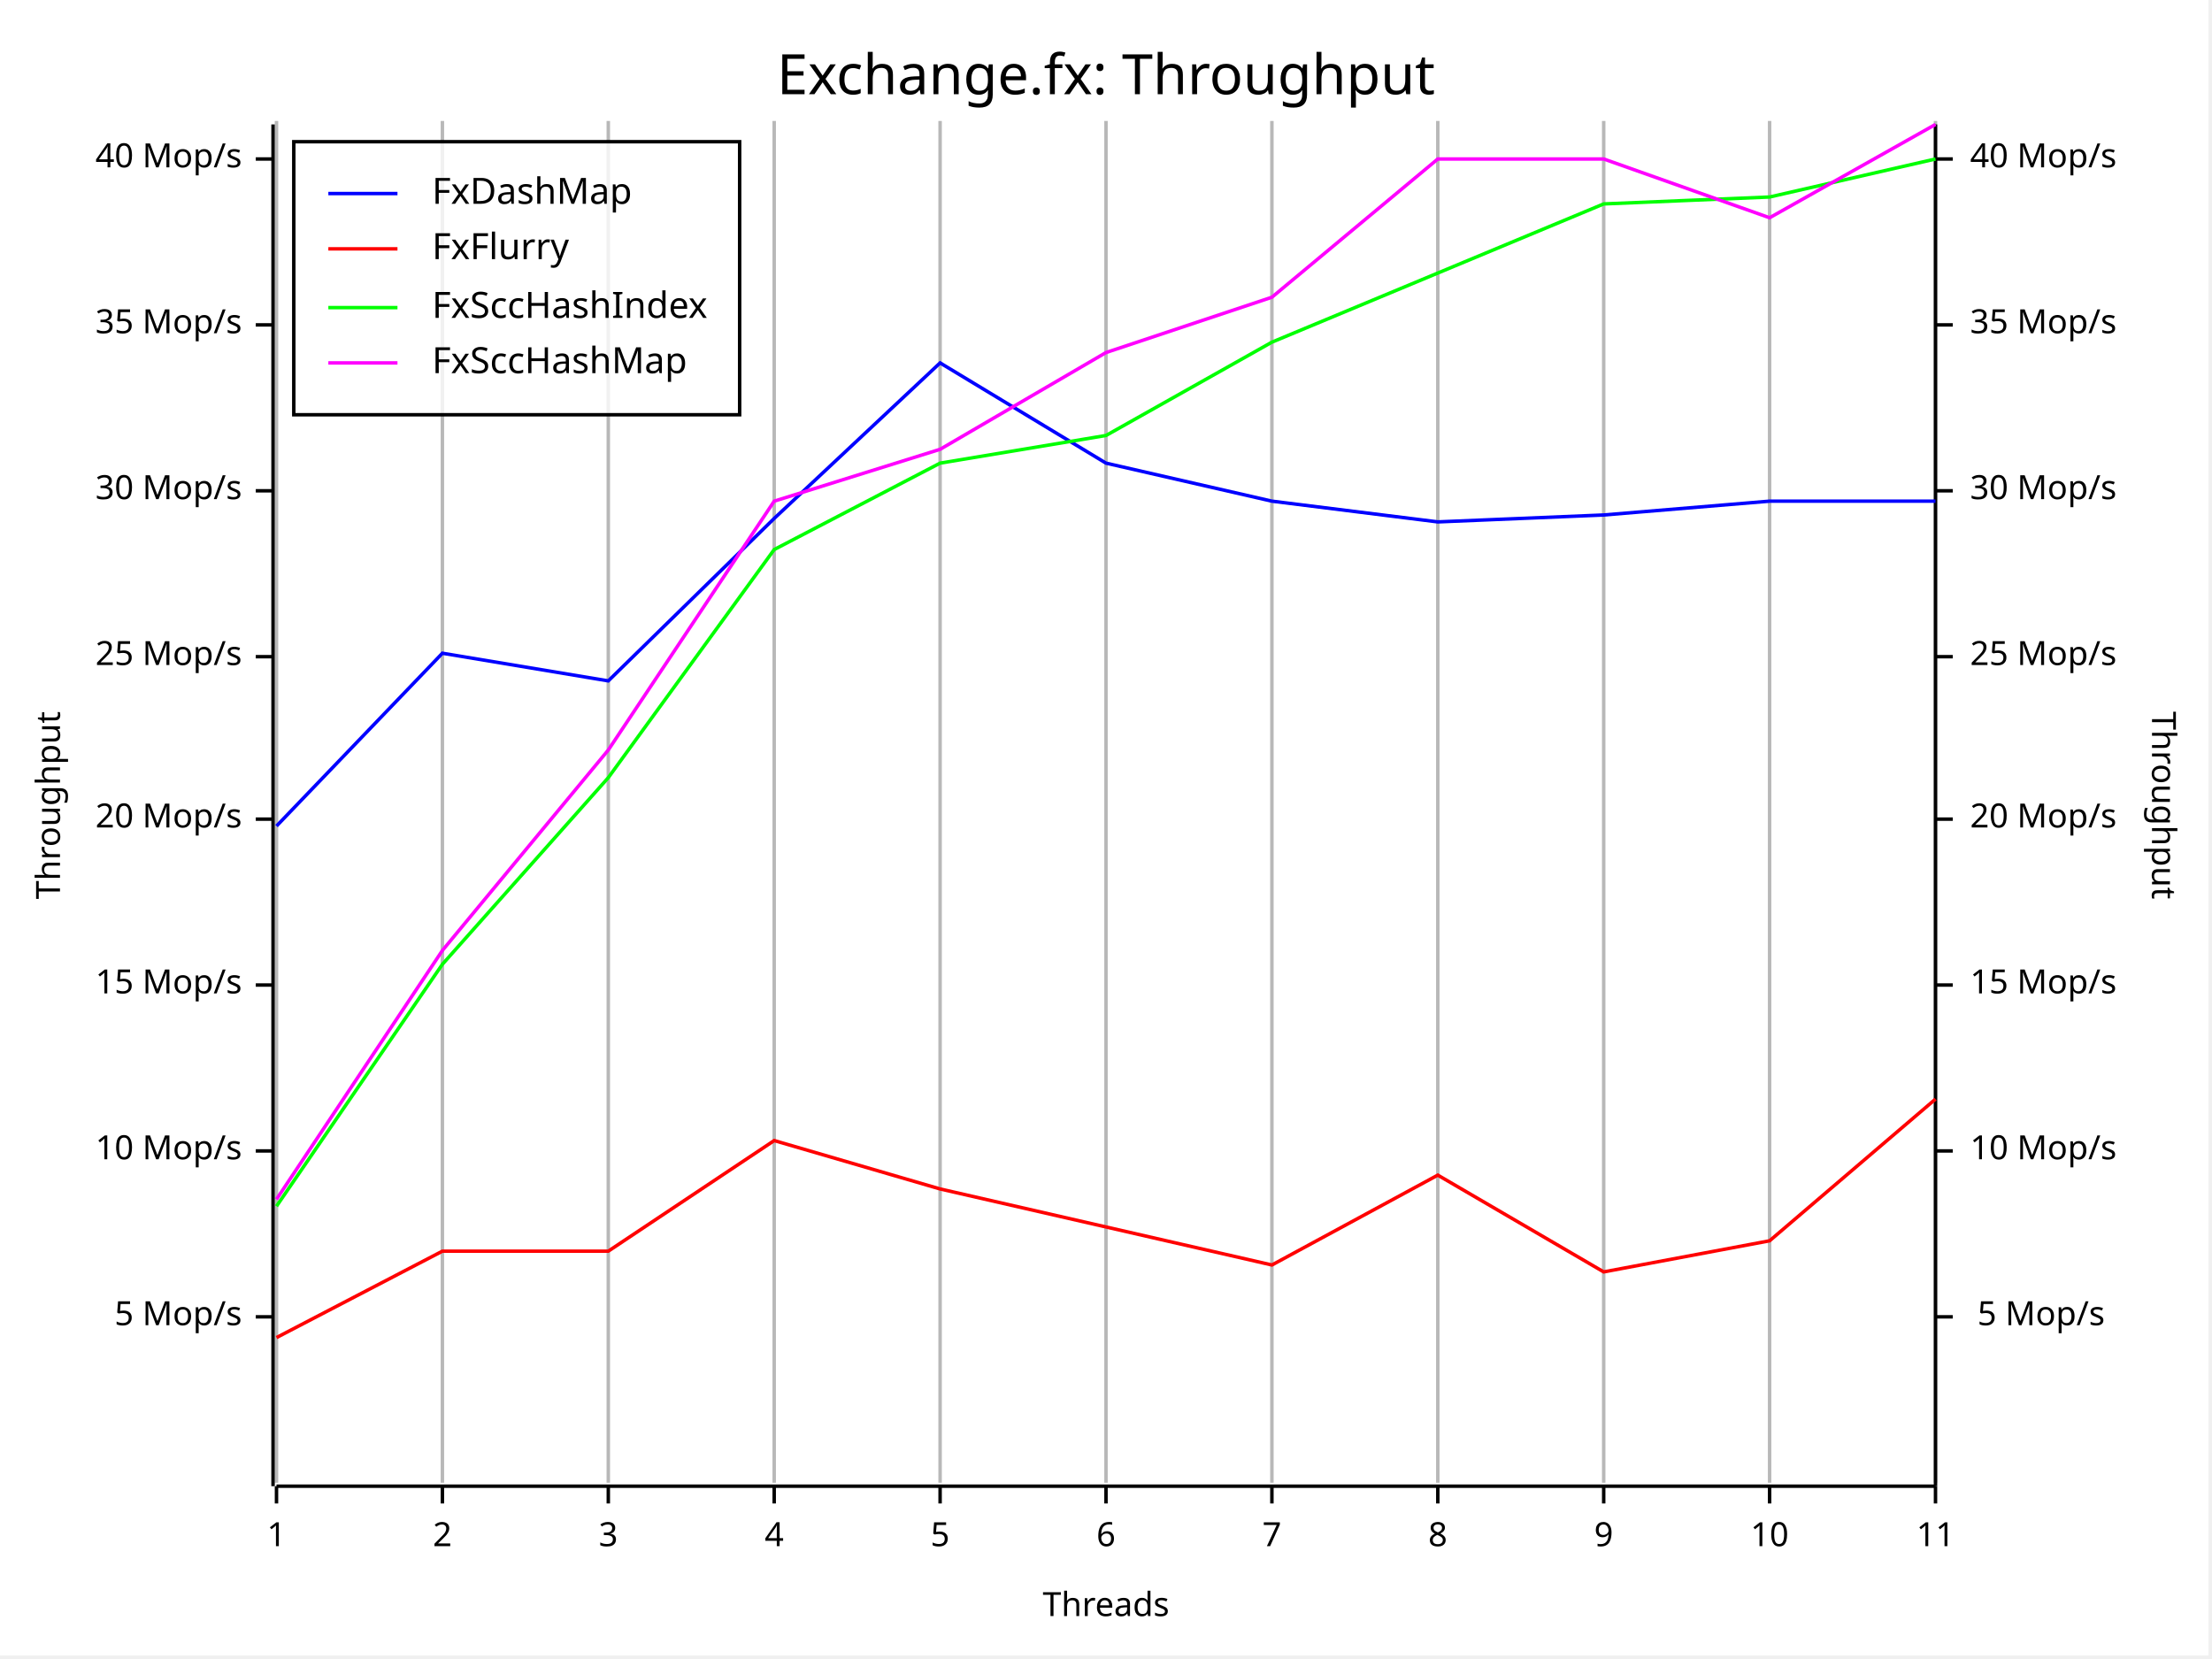
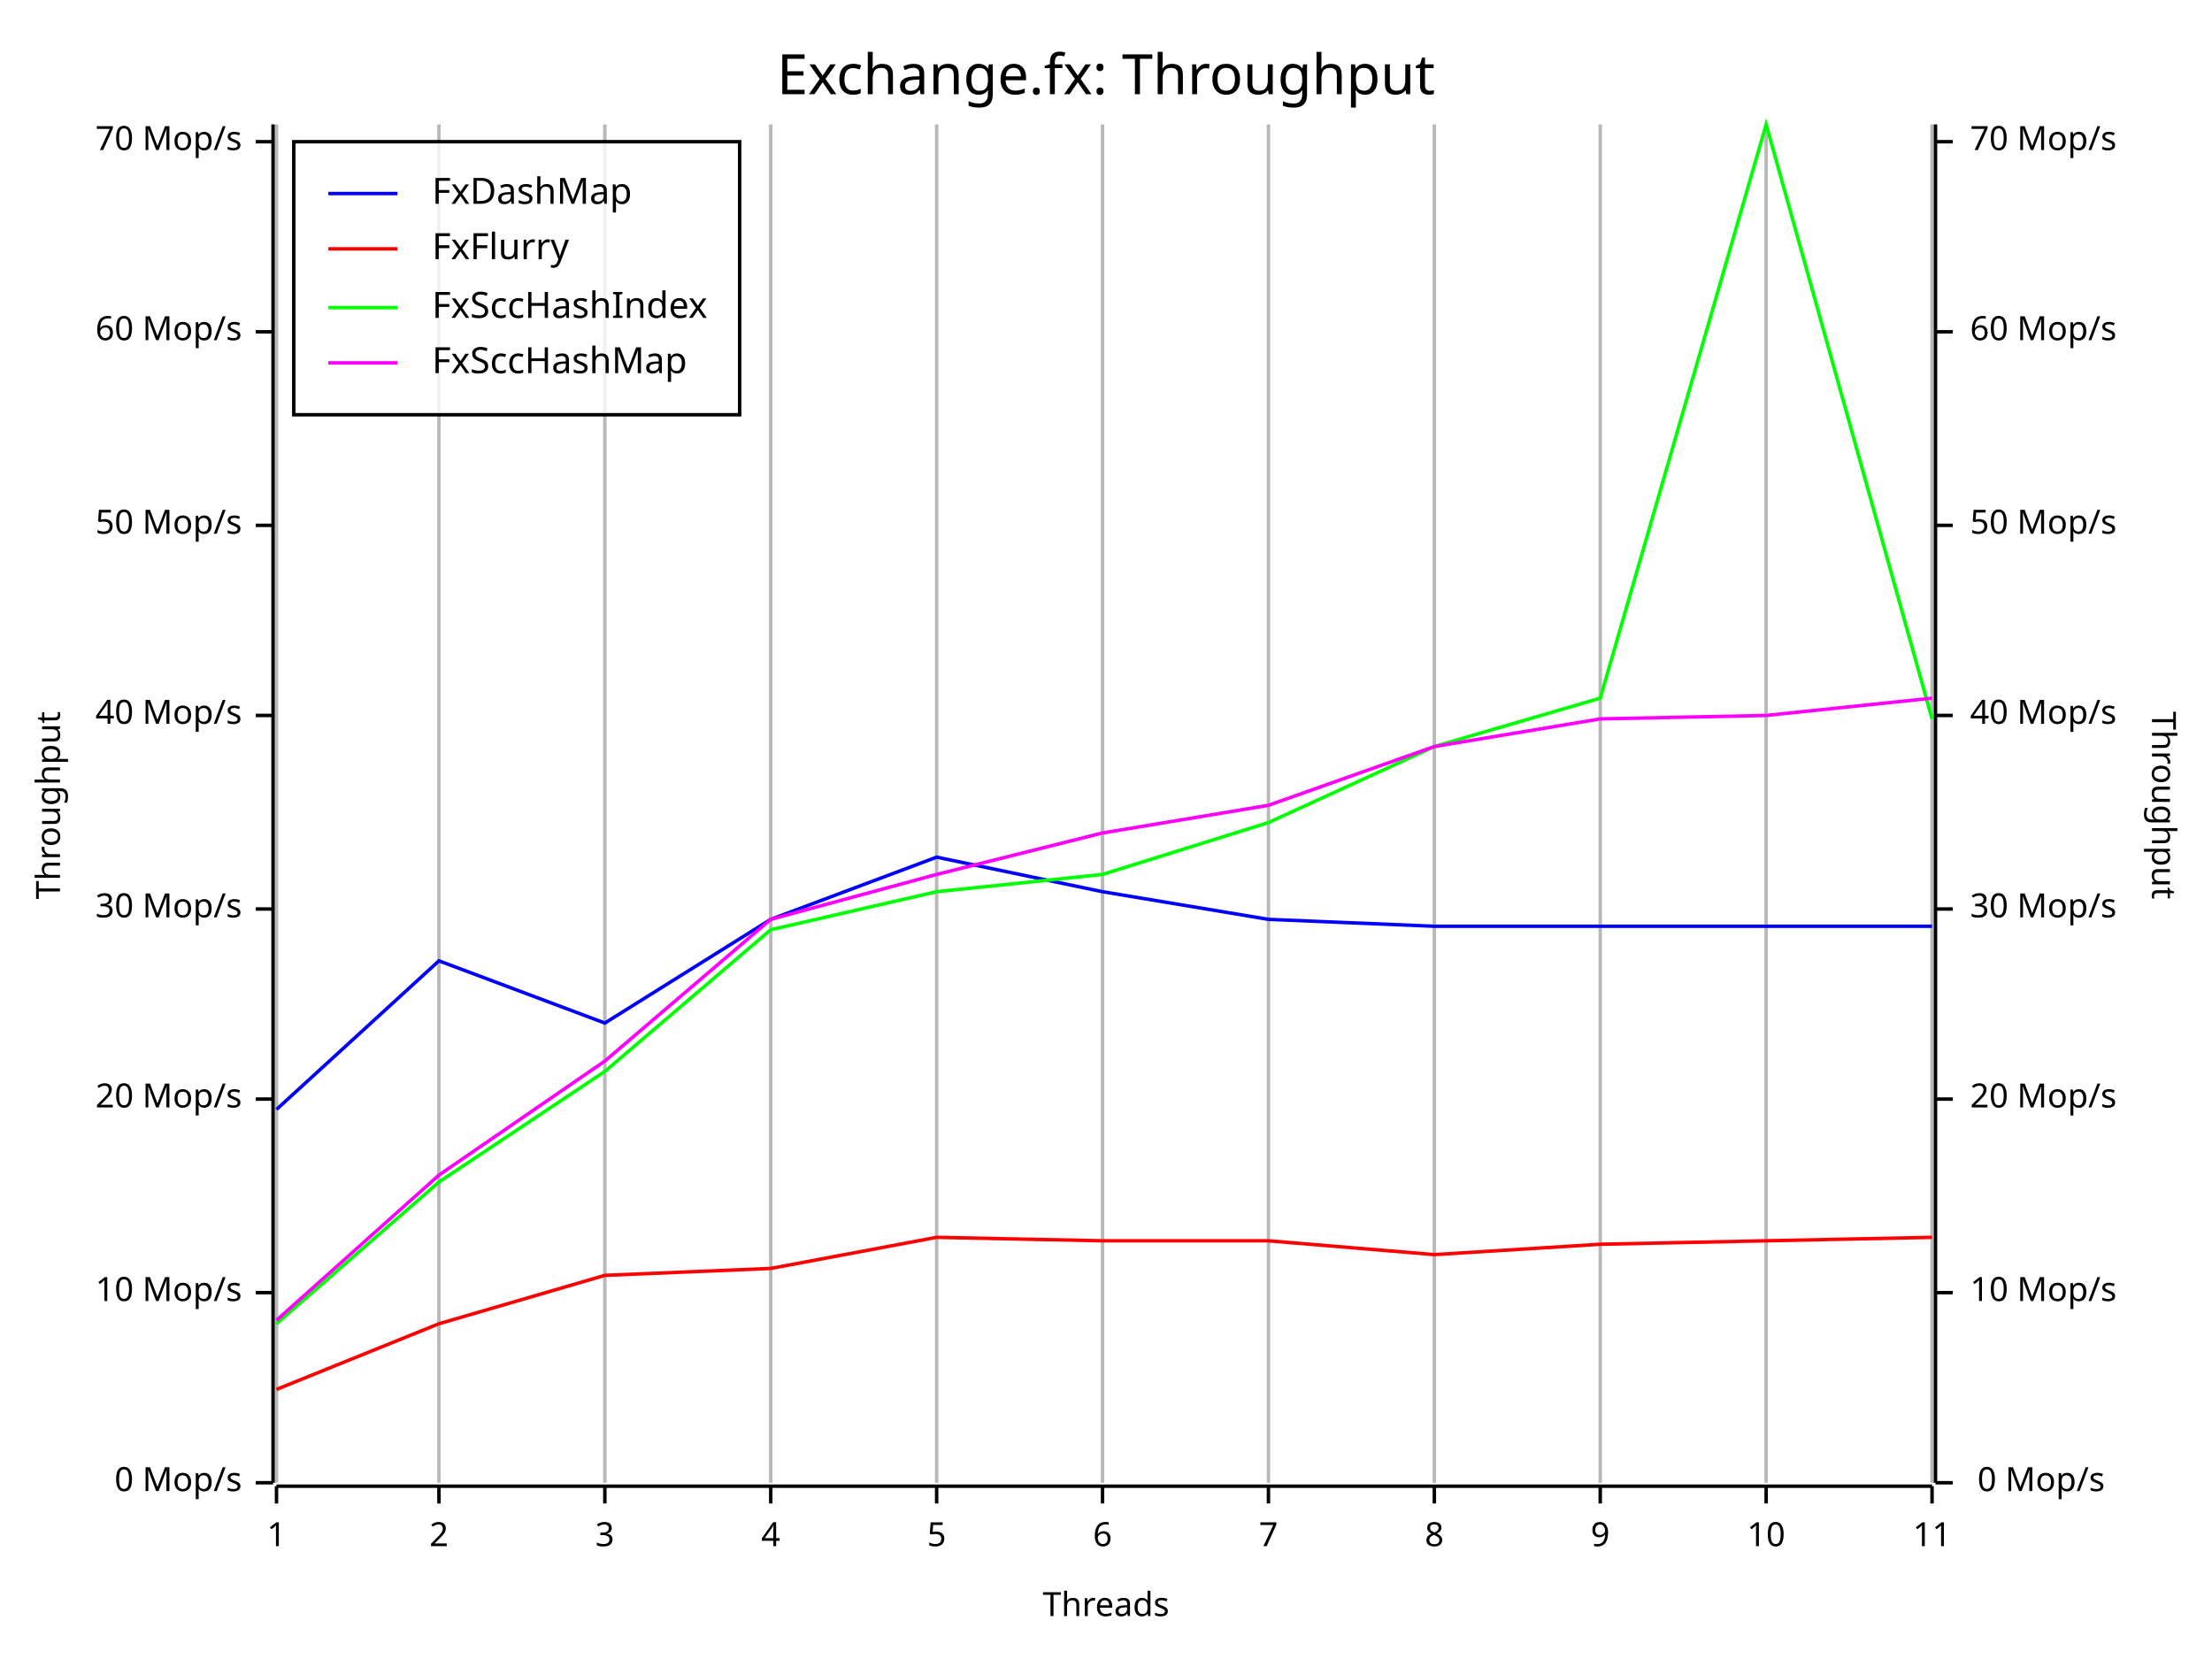
<svg xmlns="http://www.w3.org/2000/svg" width="640" height="480" viewBox="0 0 640 480">
-   <rect x="0" y="0" width="639" height="479" opacity="1" fill="#FFFFFF" stroke="none" />
+   <rect x="0" y="0" width="640" height="480" opacity="1" fill="#FFFFFF" stroke="none" />
  <text x="320" y="15" dy="0.76em" text-anchor="middle" font-family="Fira Code" font-size="16.129" opacity="1" fill="#000000">
Exchange.fx: Throughput
</text>
-   <line opacity="0.1" stroke="#000000" stroke-width="1" x1="80" y1="429" x2="80" y2="35" />
-   <line opacity="0.1" stroke="#000000" stroke-width="1" x1="128" y1="429" x2="128" y2="35" />
-   <line opacity="0.1" stroke="#000000" stroke-width="1" x1="176" y1="429" x2="176" y2="35" />
-   <line opacity="0.1" stroke="#000000" stroke-width="1" x1="224" y1="429" x2="224" y2="35" />
-   <line opacity="0.1" stroke="#000000" stroke-width="1" x1="272" y1="429" x2="272" y2="35" />
-   <line opacity="0.1" stroke="#000000" stroke-width="1" x1="320" y1="429" x2="320" y2="35" />
-   <line opacity="0.1" stroke="#000000" stroke-width="1" x1="368" y1="429" x2="368" y2="35" />
-   <line opacity="0.1" stroke="#000000" stroke-width="1" x1="416" y1="429" x2="416" y2="35" />
-   <line opacity="0.1" stroke="#000000" stroke-width="1" x1="464" y1="429" x2="464" y2="35" />
-   <line opacity="0.1" stroke="#000000" stroke-width="1" x1="512" y1="429" x2="512" y2="35" />
-   <line opacity="0.1" stroke="#000000" stroke-width="1" x1="560" y1="429" x2="560" y2="35" />
+   <line opacity="0.1" stroke="#000000" stroke-width="1" x1="80" y1="429" x2="80" y2="36" />
+   <line opacity="0.1" stroke="#000000" stroke-width="1" x1="127" y1="429" x2="127" y2="36" />
+   <line opacity="0.1" stroke="#000000" stroke-width="1" x1="175" y1="429" x2="175" y2="36" />
+   <line opacity="0.1" stroke="#000000" stroke-width="1" x1="223" y1="429" x2="223" y2="36" />
+   <line opacity="0.1" stroke="#000000" stroke-width="1" x1="271" y1="429" x2="271" y2="36" />
+   <line opacity="0.1" stroke="#000000" stroke-width="1" x1="319" y1="429" x2="319" y2="36" />
+   <line opacity="0.1" stroke="#000000" stroke-width="1" x1="367" y1="429" x2="367" y2="36" />
+   <line opacity="0.1" stroke="#000000" stroke-width="1" x1="415" y1="429" x2="415" y2="36" />
+   <line opacity="0.1" stroke="#000000" stroke-width="1" x1="463" y1="429" x2="463" y2="36" />
+   <line opacity="0.1" stroke="#000000" stroke-width="1" x1="511" y1="429" x2="511" y2="36" />
+   <line opacity="0.1" stroke="#000000" stroke-width="1" x1="559" y1="429" x2="559" y2="36" />
  <text x="10" y="233" dy="0.76em" text-anchor="middle" font-family="sans-serif" font-size="9.677" opacity="1" fill="#000000" transform="rotate(270, 10, 233)">
Throughput
</text>
  <text x="320" y="470" dy="-0.5ex" text-anchor="middle" font-family="sans-serif" font-size="9.677" opacity="1" fill="#000000">
Threads
</text>
  <text x="630" y="233" dy="0.76em" text-anchor="middle" font-family="sans-serif" font-size="9.677" opacity="1" fill="#000000" transform="rotate(90, 630, 233)">
Throughput
</text>
-   <line opacity="0.2" stroke="#000000" stroke-width="1" x1="80" y1="429" x2="80" y2="35" />
-   <line opacity="0.2" stroke="#000000" stroke-width="1" x1="128" y1="429" x2="128" y2="35" />
-   <line opacity="0.2" stroke="#000000" stroke-width="1" x1="176" y1="429" x2="176" y2="35" />
-   <line opacity="0.2" stroke="#000000" stroke-width="1" x1="224" y1="429" x2="224" y2="35" />
-   <line opacity="0.2" stroke="#000000" stroke-width="1" x1="272" y1="429" x2="272" y2="35" />
-   <line opacity="0.2" stroke="#000000" stroke-width="1" x1="320" y1="429" x2="320" y2="35" />
-   <line opacity="0.2" stroke="#000000" stroke-width="1" x1="368" y1="429" x2="368" y2="35" />
-   <line opacity="0.2" stroke="#000000" stroke-width="1" x1="416" y1="429" x2="416" y2="35" />
-   <line opacity="0.2" stroke="#000000" stroke-width="1" x1="464" y1="429" x2="464" y2="35" />
-   <line opacity="0.2" stroke="#000000" stroke-width="1" x1="512" y1="429" x2="512" y2="35" />
-   <line opacity="0.2" stroke="#000000" stroke-width="1" x1="560" y1="429" x2="560" y2="35" />
-   <polyline fill="none" opacity="1" stroke="#000000" stroke-width="1" points="79,36 79,430 " />
-   <text x="70" y="381" dy="0.5ex" text-anchor="end" font-family="sans-serif" font-size="9.677" opacity="1" fill="#000000">
- 5 Mop/s
+   <line opacity="0.2" stroke="#000000" stroke-width="1" x1="80" y1="429" x2="80" y2="36" />
+   <line opacity="0.2" stroke="#000000" stroke-width="1" x1="127" y1="429" x2="127" y2="36" />
+   <line opacity="0.2" stroke="#000000" stroke-width="1" x1="175" y1="429" x2="175" y2="36" />
+   <line opacity="0.2" stroke="#000000" stroke-width="1" x1="223" y1="429" x2="223" y2="36" />
+   <line opacity="0.2" stroke="#000000" stroke-width="1" x1="271" y1="429" x2="271" y2="36" />
+   <line opacity="0.2" stroke="#000000" stroke-width="1" x1="319" y1="429" x2="319" y2="36" />
+   <line opacity="0.2" stroke="#000000" stroke-width="1" x1="367" y1="429" x2="367" y2="36" />
+   <line opacity="0.2" stroke="#000000" stroke-width="1" x1="415" y1="429" x2="415" y2="36" />
+   <line opacity="0.2" stroke="#000000" stroke-width="1" x1="463" y1="429" x2="463" y2="36" />
+   <line opacity="0.2" stroke="#000000" stroke-width="1" x1="511" y1="429" x2="511" y2="36" />
+   <line opacity="0.2" stroke="#000000" stroke-width="1" x1="559" y1="429" x2="559" y2="36" />
+   <polyline fill="none" opacity="1" stroke="#000000" stroke-width="1" points="79,36 79,429 " />
+   <text x="70" y="429" dy="0.5ex" text-anchor="end" font-family="sans-serif" font-size="9.677" opacity="1" fill="#000000">
+ 0 Mop/s
</text>
-   <polyline fill="none" opacity="1" stroke="#000000" stroke-width="1" points="74,381 79,381 " />
-   <text x="70" y="333" dy="0.5ex" text-anchor="end" font-family="sans-serif" font-size="9.677" opacity="1" fill="#000000">
+   <polyline fill="none" opacity="1" stroke="#000000" stroke-width="1" points="74,429 79,429 " />
+   <text x="70" y="374" dy="0.5ex" text-anchor="end" font-family="sans-serif" font-size="9.677" opacity="1" fill="#000000">
10 Mop/s
</text>
-   <polyline fill="none" opacity="1" stroke="#000000" stroke-width="1" points="74,333 79,333 " />
-   <text x="70" y="285" dy="0.5ex" text-anchor="end" font-family="sans-serif" font-size="9.677" opacity="1" fill="#000000">
- 15 Mop/s
- </text>
-   <polyline fill="none" opacity="1" stroke="#000000" stroke-width="1" points="74,285 79,285 " />
-   <text x="70" y="237" dy="0.5ex" text-anchor="end" font-family="sans-serif" font-size="9.677" opacity="1" fill="#000000">
+   <polyline fill="none" opacity="1" stroke="#000000" stroke-width="1" points="74,374 79,374 " />
+   <text x="70" y="318" dy="0.5ex" text-anchor="end" font-family="sans-serif" font-size="9.677" opacity="1" fill="#000000">
20 Mop/s
</text>
-   <polyline fill="none" opacity="1" stroke="#000000" stroke-width="1" points="74,237 79,237 " />
-   <text x="70" y="190" dy="0.5ex" text-anchor="end" font-family="sans-serif" font-size="9.677" opacity="1" fill="#000000">
- 25 Mop/s
- </text>
-   <polyline fill="none" opacity="1" stroke="#000000" stroke-width="1" points="74,190 79,190 " />
-   <text x="70" y="142" dy="0.5ex" text-anchor="end" font-family="sans-serif" font-size="9.677" opacity="1" fill="#000000">
+   <polyline fill="none" opacity="1" stroke="#000000" stroke-width="1" points="74,318 79,318 " />
+   <text x="70" y="263" dy="0.5ex" text-anchor="end" font-family="sans-serif" font-size="9.677" opacity="1" fill="#000000">
30 Mop/s
</text>
-   <polyline fill="none" opacity="1" stroke="#000000" stroke-width="1" points="74,142 79,142 " />
-   <text x="70" y="94" dy="0.5ex" text-anchor="end" font-family="sans-serif" font-size="9.677" opacity="1" fill="#000000">
- 35 Mop/s
- </text>
-   <polyline fill="none" opacity="1" stroke="#000000" stroke-width="1" points="74,94 79,94 " />
-   <text x="70" y="46" dy="0.5ex" text-anchor="end" font-family="sans-serif" font-size="9.677" opacity="1" fill="#000000">
+   <polyline fill="none" opacity="1" stroke="#000000" stroke-width="1" points="74,263 79,263 " />
+   <text x="70" y="207" dy="0.5ex" text-anchor="end" font-family="sans-serif" font-size="9.677" opacity="1" fill="#000000">
40 Mop/s
</text>
-   <polyline fill="none" opacity="1" stroke="#000000" stroke-width="1" points="74,46 79,46 " />
-   <polyline fill="none" opacity="1" stroke="#000000" stroke-width="1" points="80,430 560,430 " />
+   <polyline fill="none" opacity="1" stroke="#000000" stroke-width="1" points="74,207 79,207 " />
+   <text x="70" y="152" dy="0.5ex" text-anchor="end" font-family="sans-serif" font-size="9.677" opacity="1" fill="#000000">
+ 50 Mop/s
+ </text>
+   <polyline fill="none" opacity="1" stroke="#000000" stroke-width="1" points="74,152 79,152 " />
+   <text x="70" y="96" dy="0.5ex" text-anchor="end" font-family="sans-serif" font-size="9.677" opacity="1" fill="#000000">
+ 60 Mop/s
+ </text>
+   <polyline fill="none" opacity="1" stroke="#000000" stroke-width="1" points="74,96 79,96 " />
+   <text x="70" y="41" dy="0.5ex" text-anchor="end" font-family="sans-serif" font-size="9.677" opacity="1" fill="#000000">
+ 70 Mop/s
+ </text>
+   <polyline fill="none" opacity="1" stroke="#000000" stroke-width="1" points="74,41 79,41 " />
+   <polyline fill="none" opacity="1" stroke="#000000" stroke-width="1" points="80,430 559,430 " />
  <text x="80" y="440" dy="0.76em" text-anchor="middle" font-family="sans-serif" font-size="9.677" opacity="1" fill="#000000">
1
</text>
  <polyline fill="none" opacity="1" stroke="#000000" stroke-width="1" points="80,430 80,435 " />
-   <text x="128" y="440" dy="0.76em" text-anchor="middle" font-family="sans-serif" font-size="9.677" opacity="1" fill="#000000">
+   <text x="127" y="440" dy="0.76em" text-anchor="middle" font-family="sans-serif" font-size="9.677" opacity="1" fill="#000000">
2
</text>
-   <polyline fill="none" opacity="1" stroke="#000000" stroke-width="1" points="128,430 128,435 " />
-   <text x="176" y="440" dy="0.76em" text-anchor="middle" font-family="sans-serif" font-size="9.677" opacity="1" fill="#000000">
+   <polyline fill="none" opacity="1" stroke="#000000" stroke-width="1" points="127,430 127,435 " />
+   <text x="175" y="440" dy="0.76em" text-anchor="middle" font-family="sans-serif" font-size="9.677" opacity="1" fill="#000000">
3
</text>
-   <polyline fill="none" opacity="1" stroke="#000000" stroke-width="1" points="176,430 176,435 " />
-   <text x="224" y="440" dy="0.76em" text-anchor="middle" font-family="sans-serif" font-size="9.677" opacity="1" fill="#000000">
+   <polyline fill="none" opacity="1" stroke="#000000" stroke-width="1" points="175,430 175,435 " />
+   <text x="223" y="440" dy="0.76em" text-anchor="middle" font-family="sans-serif" font-size="9.677" opacity="1" fill="#000000">
4
</text>
-   <polyline fill="none" opacity="1" stroke="#000000" stroke-width="1" points="224,430 224,435 " />
-   <text x="272" y="440" dy="0.76em" text-anchor="middle" font-family="sans-serif" font-size="9.677" opacity="1" fill="#000000">
+   <polyline fill="none" opacity="1" stroke="#000000" stroke-width="1" points="223,430 223,435 " />
+   <text x="271" y="440" dy="0.76em" text-anchor="middle" font-family="sans-serif" font-size="9.677" opacity="1" fill="#000000">
5
</text>
-   <polyline fill="none" opacity="1" stroke="#000000" stroke-width="1" points="272,430 272,435 " />
-   <text x="320" y="440" dy="0.76em" text-anchor="middle" font-family="sans-serif" font-size="9.677" opacity="1" fill="#000000">
+   <polyline fill="none" opacity="1" stroke="#000000" stroke-width="1" points="271,430 271,435 " />
+   <text x="319" y="440" dy="0.76em" text-anchor="middle" font-family="sans-serif" font-size="9.677" opacity="1" fill="#000000">
6
</text>
-   <polyline fill="none" opacity="1" stroke="#000000" stroke-width="1" points="320,430 320,435 " />
-   <text x="368" y="440" dy="0.76em" text-anchor="middle" font-family="sans-serif" font-size="9.677" opacity="1" fill="#000000">
+   <polyline fill="none" opacity="1" stroke="#000000" stroke-width="1" points="319,430 319,435 " />
+   <text x="367" y="440" dy="0.76em" text-anchor="middle" font-family="sans-serif" font-size="9.677" opacity="1" fill="#000000">
7
</text>
-   <polyline fill="none" opacity="1" stroke="#000000" stroke-width="1" points="368,430 368,435 " />
-   <text x="416" y="440" dy="0.76em" text-anchor="middle" font-family="sans-serif" font-size="9.677" opacity="1" fill="#000000">
+   <polyline fill="none" opacity="1" stroke="#000000" stroke-width="1" points="367,430 367,435 " />
+   <text x="415" y="440" dy="0.76em" text-anchor="middle" font-family="sans-serif" font-size="9.677" opacity="1" fill="#000000">
8
</text>
-   <polyline fill="none" opacity="1" stroke="#000000" stroke-width="1" points="416,430 416,435 " />
-   <text x="464" y="440" dy="0.76em" text-anchor="middle" font-family="sans-serif" font-size="9.677" opacity="1" fill="#000000">
+   <polyline fill="none" opacity="1" stroke="#000000" stroke-width="1" points="415,430 415,435 " />
+   <text x="463" y="440" dy="0.76em" text-anchor="middle" font-family="sans-serif" font-size="9.677" opacity="1" fill="#000000">
9
</text>
-   <polyline fill="none" opacity="1" stroke="#000000" stroke-width="1" points="464,430 464,435 " />
-   <text x="512" y="440" dy="0.76em" text-anchor="middle" font-family="sans-serif" font-size="9.677" opacity="1" fill="#000000">
+   <polyline fill="none" opacity="1" stroke="#000000" stroke-width="1" points="463,430 463,435 " />
+   <text x="511" y="440" dy="0.76em" text-anchor="middle" font-family="sans-serif" font-size="9.677" opacity="1" fill="#000000">
10
</text>
-   <polyline fill="none" opacity="1" stroke="#000000" stroke-width="1" points="512,430 512,435 " />
-   <text x="560" y="440" dy="0.76em" text-anchor="middle" font-family="sans-serif" font-size="9.677" opacity="1" fill="#000000">
+   <polyline fill="none" opacity="1" stroke="#000000" stroke-width="1" points="511,430 511,435 " />
+   <text x="559" y="440" dy="0.76em" text-anchor="middle" font-family="sans-serif" font-size="9.677" opacity="1" fill="#000000">
11
</text>
-   <polyline fill="none" opacity="1" stroke="#000000" stroke-width="1" points="560,430 560,435 " />
-   <polyline fill="none" opacity="1" stroke="#000000" stroke-width="1" points="560,36 560,430 " />
-   <text x="609" y="381" dy="0.5ex" text-anchor="end" font-family="sans-serif" font-size="9.677" opacity="1" fill="#000000">
- 5 Mop/s
+   <polyline fill="none" opacity="1" stroke="#000000" stroke-width="1" points="559,430 559,435 " />
+   <polyline fill="none" opacity="1" stroke="#000000" stroke-width="1" points="560,36 560,429 " />
+   <text x="609" y="429" dy="0.5ex" text-anchor="end" font-family="sans-serif" font-size="9.677" opacity="1" fill="#000000">
+ 0 Mop/s
</text>
-   <polyline fill="none" opacity="1" stroke="#000000" stroke-width="1" points="560,381 565,381 " />
-   <text x="570" y="333" dy="0.5ex" text-anchor="start" font-family="sans-serif" font-size="9.677" opacity="1" fill="#000000">
+   <polyline fill="none" opacity="1" stroke="#000000" stroke-width="1" points="560,429 565,429 " />
+   <text x="570" y="374" dy="0.5ex" text-anchor="start" font-family="sans-serif" font-size="9.677" opacity="1" fill="#000000">
10 Mop/s
</text>
-   <polyline fill="none" opacity="1" stroke="#000000" stroke-width="1" points="560,333 565,333 " />
-   <text x="570" y="285" dy="0.5ex" text-anchor="start" font-family="sans-serif" font-size="9.677" opacity="1" fill="#000000">
- 15 Mop/s
- </text>
-   <polyline fill="none" opacity="1" stroke="#000000" stroke-width="1" points="560,285 565,285 " />
-   <text x="570" y="237" dy="0.5ex" text-anchor="start" font-family="sans-serif" font-size="9.677" opacity="1" fill="#000000">
+   <polyline fill="none" opacity="1" stroke="#000000" stroke-width="1" points="560,374 565,374 " />
+   <text x="570" y="318" dy="0.5ex" text-anchor="start" font-family="sans-serif" font-size="9.677" opacity="1" fill="#000000">
20 Mop/s
</text>
-   <polyline fill="none" opacity="1" stroke="#000000" stroke-width="1" points="560,237 565,237 " />
-   <text x="570" y="190" dy="0.5ex" text-anchor="start" font-family="sans-serif" font-size="9.677" opacity="1" fill="#000000">
- 25 Mop/s
- </text>
-   <polyline fill="none" opacity="1" stroke="#000000" stroke-width="1" points="560,190 565,190 " />
-   <text x="570" y="142" dy="0.5ex" text-anchor="start" font-family="sans-serif" font-size="9.677" opacity="1" fill="#000000">
+   <polyline fill="none" opacity="1" stroke="#000000" stroke-width="1" points="560,318 565,318 " />
+   <text x="570" y="263" dy="0.5ex" text-anchor="start" font-family="sans-serif" font-size="9.677" opacity="1" fill="#000000">
30 Mop/s
</text>
-   <polyline fill="none" opacity="1" stroke="#000000" stroke-width="1" points="560,142 565,142 " />
-   <text x="570" y="94" dy="0.5ex" text-anchor="start" font-family="sans-serif" font-size="9.677" opacity="1" fill="#000000">
- 35 Mop/s
- </text>
-   <polyline fill="none" opacity="1" stroke="#000000" stroke-width="1" points="560,94 565,94 " />
-   <text x="570" y="46" dy="0.5ex" text-anchor="start" font-family="sans-serif" font-size="9.677" opacity="1" fill="#000000">
+   <polyline fill="none" opacity="1" stroke="#000000" stroke-width="1" points="560,263 565,263 " />
+   <text x="570" y="207" dy="0.5ex" text-anchor="start" font-family="sans-serif" font-size="9.677" opacity="1" fill="#000000">
40 Mop/s
</text>
-   <polyline fill="none" opacity="1" stroke="#000000" stroke-width="1" points="560,46 565,46 " />
-   <polyline fill="none" opacity="1" stroke="#0000FF" stroke-width="1" points="80,239 128,189 176,197 224,150 272,105 320,134 368,145 416,151 464,149 512,145 560,145 " />
-   <polyline fill="none" opacity="1" stroke="#FF0000" stroke-width="1" points="80,387 128,362 176,362 224,330 272,344 320,355 368,366 416,340 464,368 512,359 560,318 " />
-   <polyline fill="none" opacity="1" stroke="#00FF00" stroke-width="1" points="80,349 128,279 176,225 224,159 272,134 320,126 368,99 416,79 464,59 512,57 560,46 " />
-   <polyline fill="none" opacity="1" stroke="#FF00FF" stroke-width="1" points="80,347 128,275 176,217 224,145 272,130 320,102 368,86 416,46 464,46 512,63 560,36 " />
+   <polyline fill="none" opacity="1" stroke="#000000" stroke-width="1" points="560,207 565,207 " />
+   <text x="570" y="152" dy="0.5ex" text-anchor="start" font-family="sans-serif" font-size="9.677" opacity="1" fill="#000000">
+ 50 Mop/s
+ </text>
+   <polyline fill="none" opacity="1" stroke="#000000" stroke-width="1" points="560,152 565,152 " />
+   <text x="570" y="96" dy="0.5ex" text-anchor="start" font-family="sans-serif" font-size="9.677" opacity="1" fill="#000000">
+ 60 Mop/s
+ </text>
+   <polyline fill="none" opacity="1" stroke="#000000" stroke-width="1" points="560,96 565,96 " />
+   <text x="570" y="41" dy="0.5ex" text-anchor="start" font-family="sans-serif" font-size="9.677" opacity="1" fill="#000000">
+ 70 Mop/s
+ </text>
+   <polyline fill="none" opacity="1" stroke="#000000" stroke-width="1" points="560,41 565,41 " />
+   <polyline fill="none" opacity="1" stroke="#0000FF" stroke-width="1" points="80,321 127,278 175,296 223,266 271,248 319,258 367,266 415,268 463,268 511,268 559,268 " />
+   <polyline fill="none" opacity="1" stroke="#FF0000" stroke-width="1" points="80,402 127,383 175,369 223,367 271,358 319,359 367,359 415,363 463,360 511,359 559,358 " />
+   <polyline fill="none" opacity="1" stroke="#00FF00" stroke-width="1" points="80,383 127,342 175,310 223,269 271,258 319,253 367,238 415,216 463,202 511,36 559,208 " />
+   <polyline fill="none" opacity="1" stroke="#FF00FF" stroke-width="1" points="80,382 127,340 175,307 223,266 271,253 319,241 367,233 415,216 463,208 511,207 559,202 " />
  <rect x="85" y="41" width="129" height="79" opacity="0.8" fill="#FFFFFF" stroke="none" />
  <rect x="85" y="41" width="129" height="79" opacity="1" fill="none" stroke="#000000" />
  <text x="125" y="51" dy="0.76em" text-anchor="start" font-family="Fira Code" font-size="10.484" opacity="1" fill="#000000">
FxDashMap
</text>
  <text x="125" y="67" dy="0.76em" text-anchor="start" font-family="Fira Code" font-size="10.484" opacity="1" fill="#000000">
FxFlurry
</text>
  <text x="125" y="84" dy="0.76em" text-anchor="start" font-family="Fira Code" font-size="10.484" opacity="1" fill="#000000">
FxSccHashIndex
</text>
  <text x="125" y="100" dy="0.76em" text-anchor="start" font-family="Fira Code" font-size="10.484" opacity="1" fill="#000000">
FxSccHashMap
</text>
  <polyline fill="none" opacity="1" stroke="#0000FF" stroke-width="1" points="95,56 115,56 " />
  <polyline fill="none" opacity="1" stroke="#FF0000" stroke-width="1" points="95,72 115,72 " />
  <polyline fill="none" opacity="1" stroke="#00FF00" stroke-width="1" points="95,89 115,89 " />
  <polyline fill="none" opacity="1" stroke="#FF00FF" stroke-width="1" points="95,105 115,105 " />
</svg>
